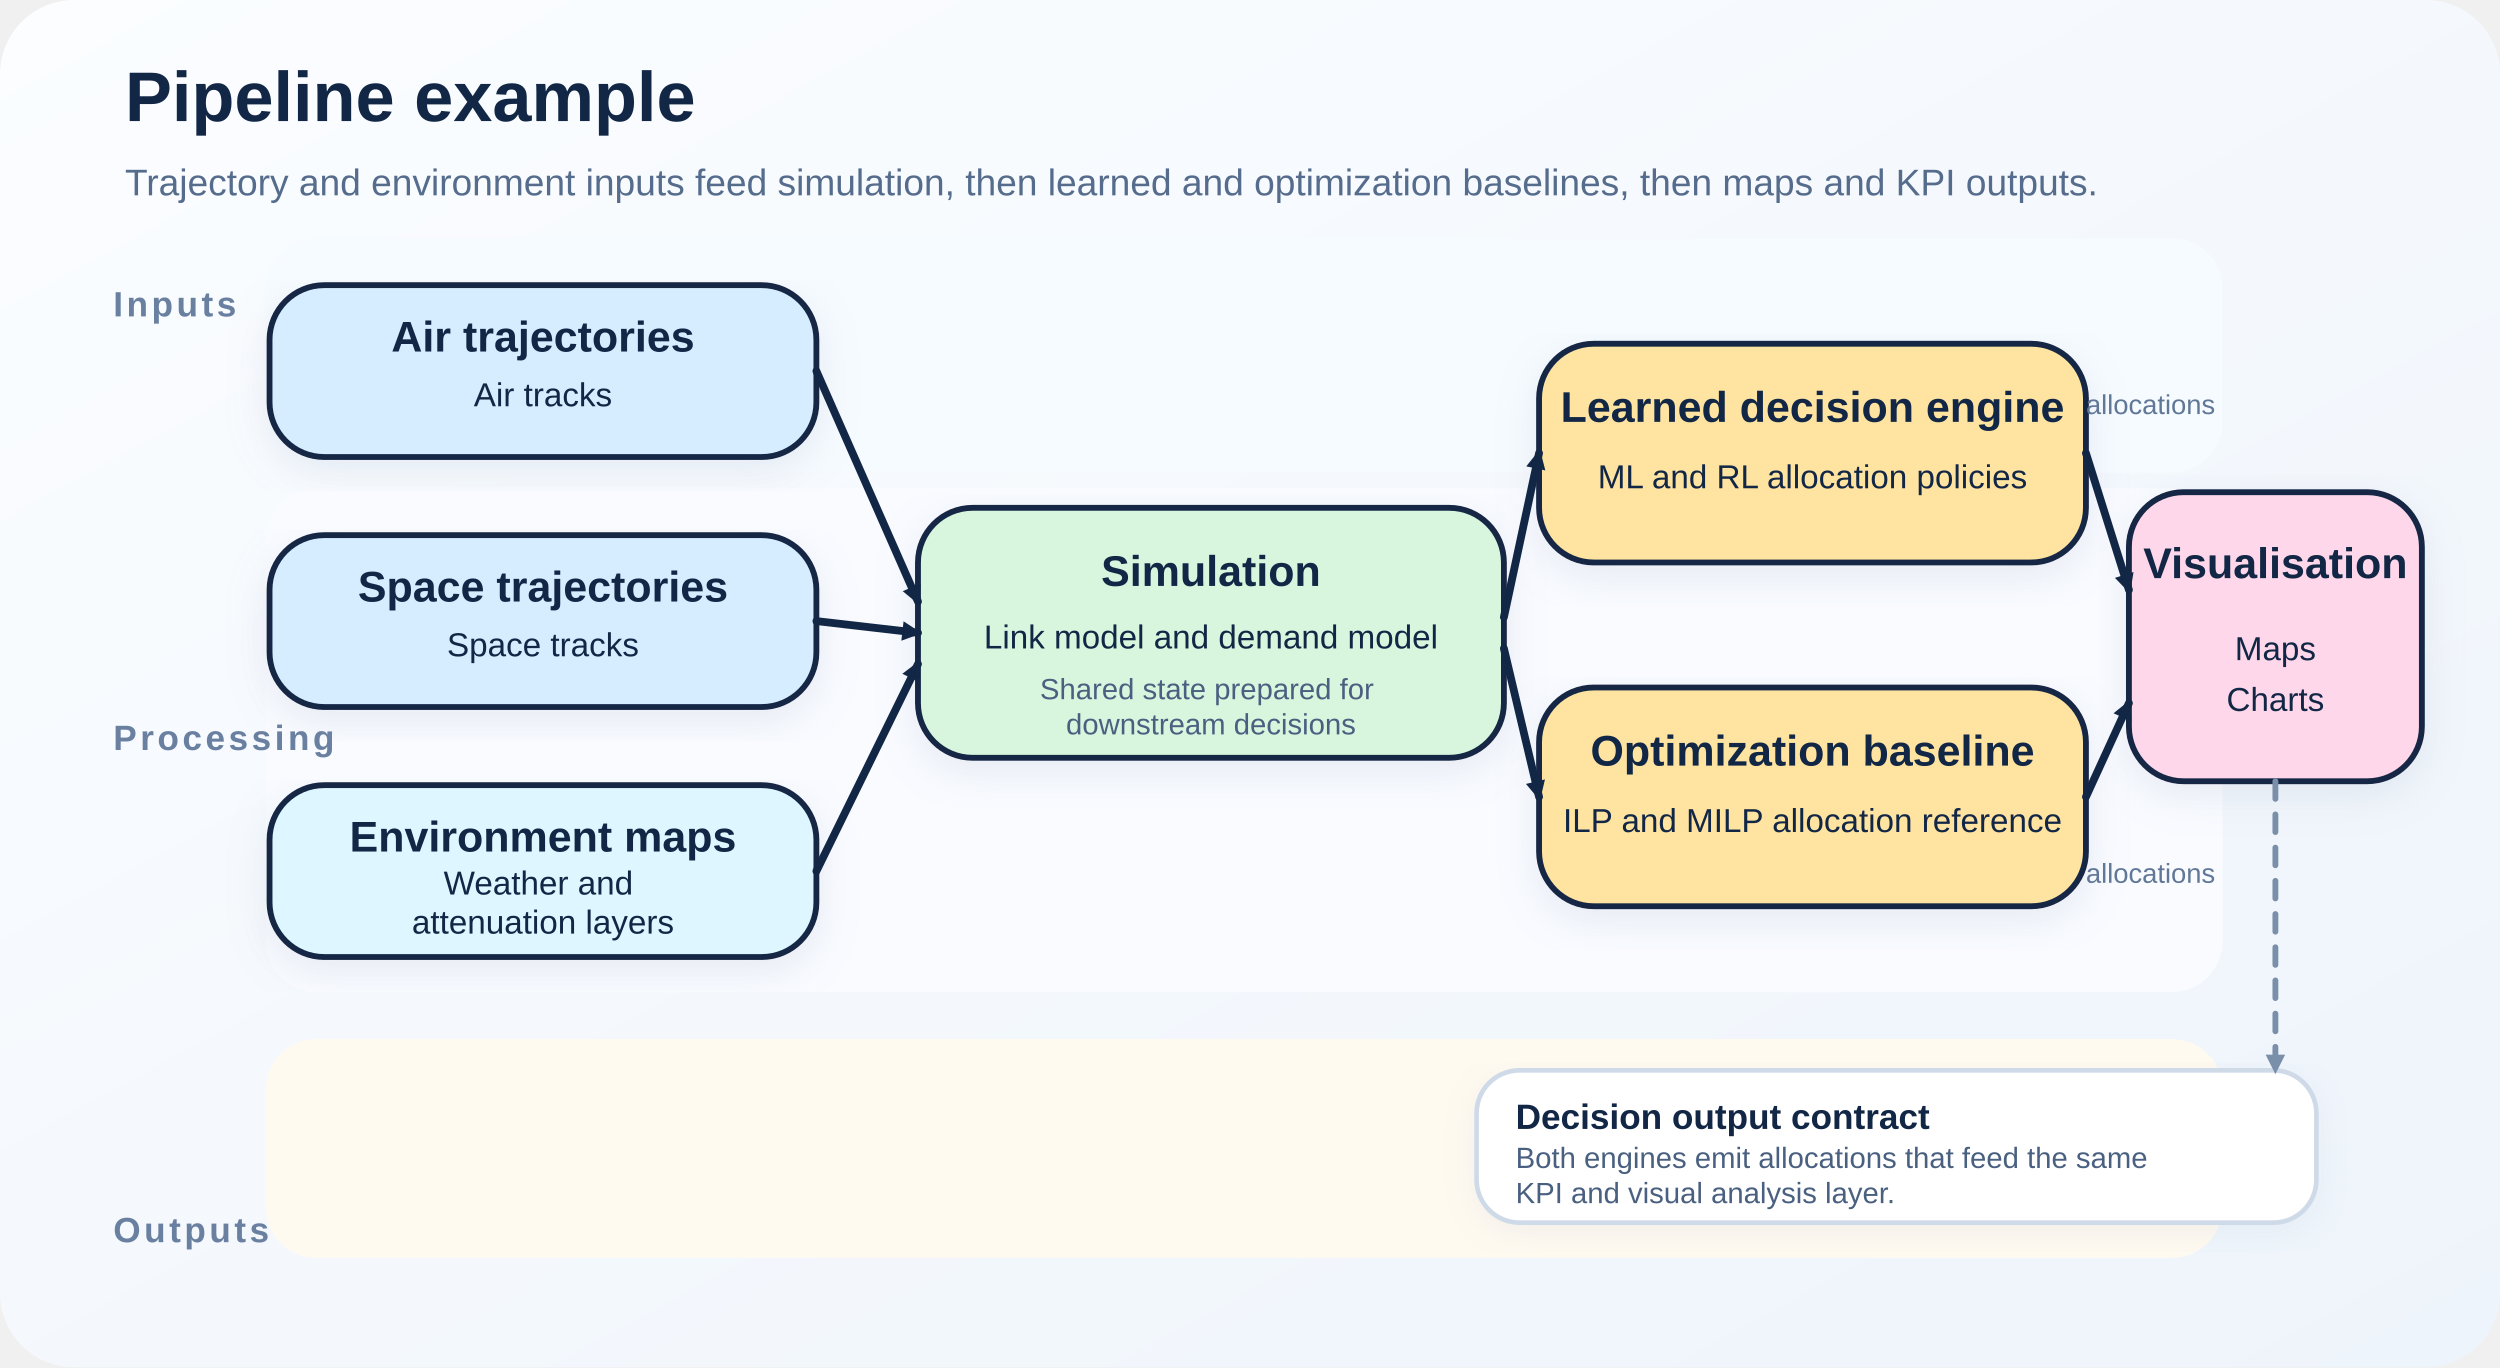
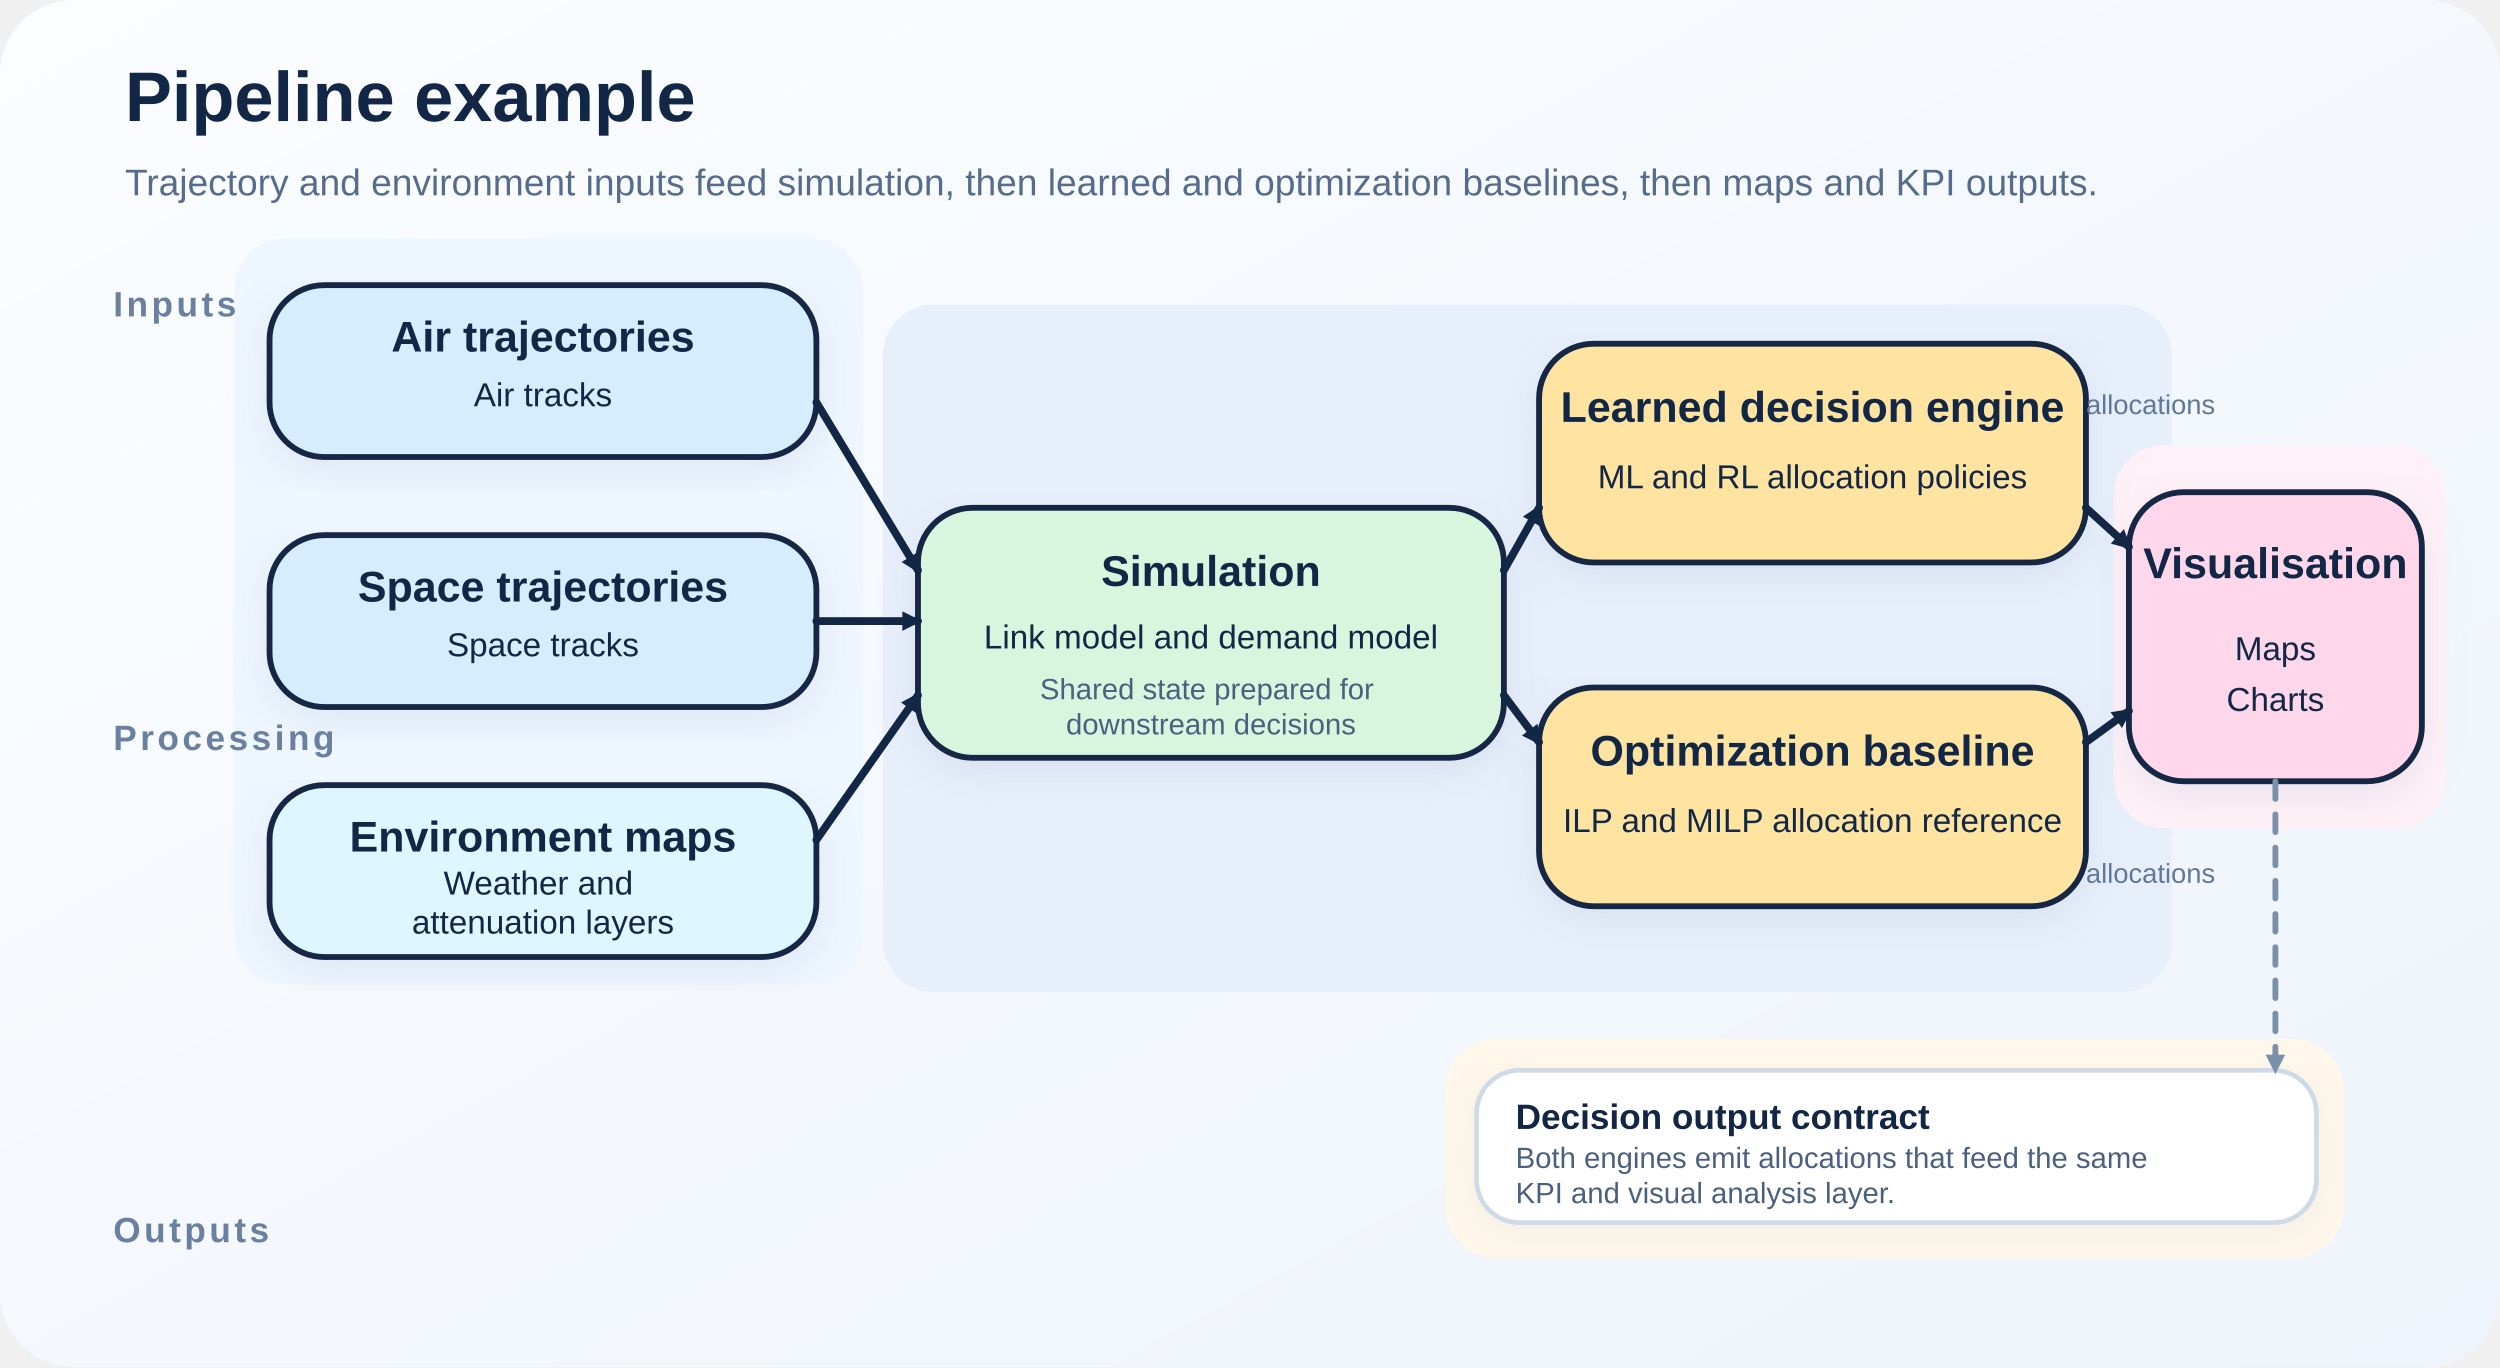
<svg xmlns="http://www.w3.org/2000/svg" width="1280" height="700" viewBox="0 0 1280 700" role="img" aria-labelledby="title desc">
  <defs>
    <style>
      text {
        font-family: Arial, Helvetica, sans-serif;
        fill: #122745;
      }
      .title {
        font-size: 36px;
        font-weight: 700;
      }
      .subtitle {
        font-size: 19px;
        fill: #556c8c;
      }
      .lane {
        font-size: 18px;
        font-weight: 700;
        letter-spacing: 0.1em;
        text-transform: uppercase;
        fill: #6a80a0;
      }
      .lane-rule {
        stroke: #d7e2ef;
        stroke-width: 2;
      }
      .card {
        stroke: #122745;
        stroke-width: 3;
        rx: 28;
        ry: 28;
        filter: url(#shadow);
      }
      .card-title {
        font-size: 22px;
        font-weight: 700;
      }
      .card-body {
        font-size: 17px;
      }
      .card-note {
        font-size: 15px;
        fill: #4a6080;
      }
      .label {
        font-size: 14px;
        fill: #607797;
      }
      .callout {
        stroke: #cfdae8;
        stroke-width: 2.4;
        rx: 22;
        ry: 22;
        filter: url(#shadow-soft);
      }
      .callout-title {
        font-size: 18px;
        font-weight: 700;
      }
      .callout-body {
        font-size: 15px;
        fill: #4a6080;
      }
      .arrow {
        stroke: #122745;
        stroke-width: 4;
        stroke-linecap: round;
      }
      .arrow-soft {
        stroke: #7a8faa;
        stroke-width: 3;
        stroke-linecap: round;
        stroke-dasharray: 9 8;
      }
    </style>
    <marker id="arrowhead-pipe" markerWidth="10" markerHeight="10" refX="8" refY="5" orient="auto" markerUnits="userSpaceOnUse">
      <path d="M 0 0 L 10 5 L 0 10 z" fill="#122745" />
    </marker>
    <marker id="arrowhead-pipe-soft" markerWidth="10" markerHeight="10" refX="8" refY="5" orient="auto" markerUnits="userSpaceOnUse">
      <path d="M 0 0 L 10 5 L 0 10 z" fill="#7a8faa" />
    </marker>
    <linearGradient id="pipe-bg" x1="0%" y1="0%" x2="100%" y2="100%">
      <stop offset="0%" stop-color="#fbfdff" />
      <stop offset="100%" stop-color="#eef4fb" />
    </linearGradient>
    <filter id="shadow" x="-10%" y="-10%" width="130%" height="130%">
      <feDropShadow dx="0" dy="6" stdDeviation="10" flood-color="#90a5c1" flood-opacity="0.18" />
    </filter>
    <filter id="shadow-soft" x="-10%" y="-10%" width="130%" height="130%">
      <feDropShadow dx="0" dy="4" stdDeviation="8" flood-color="#90a5c1" flood-opacity="0.12" />
    </filter>
  </defs>
  <rect width="1280" height="700" fill="url(#pipe-bg)" rx="38" ry="38" />
-   <rect x="136" y="122" width="1002" height="120" fill="#f6fbff" rx="26" ry="26" />
-   <rect x="136" y="250" width="1002" height="258" fill="#f9fbff" rx="26" ry="26" />
-   <rect x="136" y="532" width="1002" height="112" fill="#fffaf0" rx="26" ry="26" />
+   <rect x="120" y="122" width="322" height="382" fill="#eef6ff" rx="26" ry="26" />
+   <rect x="452" y="156" width="660" height="352" fill="#e7effb" rx="26" ry="26" />
+   <rect x="1082" y="228" width="170" height="196" fill="#fff1f7" rx="26" ry="26" />
+   <rect x="740" y="532" width="460" height="112" fill="#fff7ea" rx="26" ry="26" />
  <g transform="translate(64,62)">
    <text class="title" x="0" y="0">Pipeline example</text>
    <text class="subtitle" x="0" y="38">Trajectory and environment inputs feed simulation, then learned and optimization baselines, then maps and KPI outputs.</text>
  </g>
  <g transform="translate(58,132)">
    <text class="lane" x="0" y="30">Inputs</text>
    <text class="lane" x="0" y="252">Processing</text>
    <text class="lane" x="0" y="504">Outputs</text>
  </g>
  <g transform="translate(138,146)">
    <rect class="card" width="280" height="88" fill="#d6ecff" />
    <text class="card-title" x="140" y="34" text-anchor="middle">Air trajectories</text>
    <text class="card-body" x="140" y="62" text-anchor="middle">Air tracks</text>
  </g>
  <g transform="translate(138,274)">
    <rect class="card" width="280" height="88" fill="#d6ecff" />
    <text class="card-title" x="140" y="34" text-anchor="middle">Space trajectories</text>
    <text class="card-body" x="140" y="62" text-anchor="middle">Space tracks</text>
  </g>
  <g transform="translate(138,402)">
    <rect class="card" width="280" height="88" fill="#def6ff" />
    <text class="card-title" x="140" y="34" text-anchor="middle">Environment maps</text>
    <text class="card-body" x="140" y="56" text-anchor="middle">
      <tspan x="140" dy="0">Weather and</tspan>
      <tspan x="140" dy="20">attenuation layers</tspan>
    </text>
  </g>
  <g transform="translate(470,260)">
    <rect class="card" width="300" height="128" fill="#d8f6de" />
    <text class="card-title" x="150" y="40" text-anchor="middle">Simulation</text>
    <text class="card-body" x="150" y="72" text-anchor="middle">Link model and demand model</text>
    <text class="card-note" x="150" y="98" text-anchor="middle">
      <tspan x="150" dy="0">Shared state prepared for</tspan>
      <tspan x="150" dy="18">downstream decisions</tspan>
    </text>
  </g>
  <g transform="translate(788,176)">
    <rect class="card" width="280" height="112" fill="#ffe3a1" />
    <text class="card-title" x="140" y="40" text-anchor="middle">Learned decision engine</text>
    <text class="card-body" x="140" y="74" text-anchor="middle">ML and RL allocation policies</text>
  </g>
  <g transform="translate(788,352)">
    <rect class="card" width="280" height="112" fill="#ffe3a1" />
    <text class="card-title" x="140" y="40" text-anchor="middle">Optimization baseline</text>
    <text class="card-body" x="140" y="74" text-anchor="middle">ILP and MILP allocation reference</text>
  </g>
  <g transform="translate(1090,252)">
    <rect class="card" width="150" height="148" fill="#ffd7ea" />
    <text class="card-title" x="75" y="44" text-anchor="middle">Visualisation</text>
    <text class="card-body" x="75" y="86" text-anchor="middle">Maps</text>
    <text class="card-body" x="75" y="112" text-anchor="middle">Charts</text>
  </g>
  <g transform="translate(756,548)">
    <rect class="callout" width="430" height="78" fill="#ffffff" />
    <text class="callout-title" x="20" y="30">Decision output contract</text>
    <text class="callout-body" x="20" y="50">
      <tspan x="20" dy="0">Both engines emit allocations that feed the same</tspan>
      <tspan x="20" dy="18">KPI and visual analysis layer.</tspan>
    </text>
  </g>
-   <line class="arrow" x1="418" y1="190" x2="470" y2="308" marker-end="url(#arrowhead-pipe)" />
-   <line class="arrow" x1="418" y1="318" x2="470" y2="324" marker-end="url(#arrowhead-pipe)" />
-   <line class="arrow" x1="418" y1="446" x2="470" y2="340" marker-end="url(#arrowhead-pipe)" />
-   <line class="arrow" x1="770" y1="316" x2="788" y2="232" marker-end="url(#arrowhead-pipe)" />
-   <line class="arrow" x1="770" y1="332" x2="788" y2="408" marker-end="url(#arrowhead-pipe)" />
-   <line class="arrow" x1="1068" y1="232" x2="1090" y2="302" marker-end="url(#arrowhead-pipe)" />
-   <line class="arrow" x1="1068" y1="408" x2="1090" y2="360" marker-end="url(#arrowhead-pipe)" />
+   <line class="arrow" x1="418" y1="206" x2="470" y2="292" marker-end="url(#arrowhead-pipe)" />
+   <line class="arrow" x1="418" y1="318" x2="470" y2="318" marker-end="url(#arrowhead-pipe)" />
+   <line class="arrow" x1="418" y1="430" x2="470" y2="356" marker-end="url(#arrowhead-pipe)" />
+   <line class="arrow" x1="770" y1="292" x2="788" y2="260" marker-end="url(#arrowhead-pipe)" />
+   <line class="arrow" x1="770" y1="356" x2="788" y2="380" marker-end="url(#arrowhead-pipe)" />
+   <line class="arrow" x1="1068" y1="260" x2="1090" y2="280" marker-end="url(#arrowhead-pipe)" />
+   <line class="arrow" x1="1068" y1="380" x2="1090" y2="364" marker-end="url(#arrowhead-pipe)" />
  <text class="label" x="1068" y="212">allocations</text>
  <text class="label" x="1068" y="452">allocations</text>
  <line class="arrow-soft" x1="1165" y1="400" x2="1165" y2="548" marker-end="url(#arrowhead-pipe-soft)" />
</svg>
